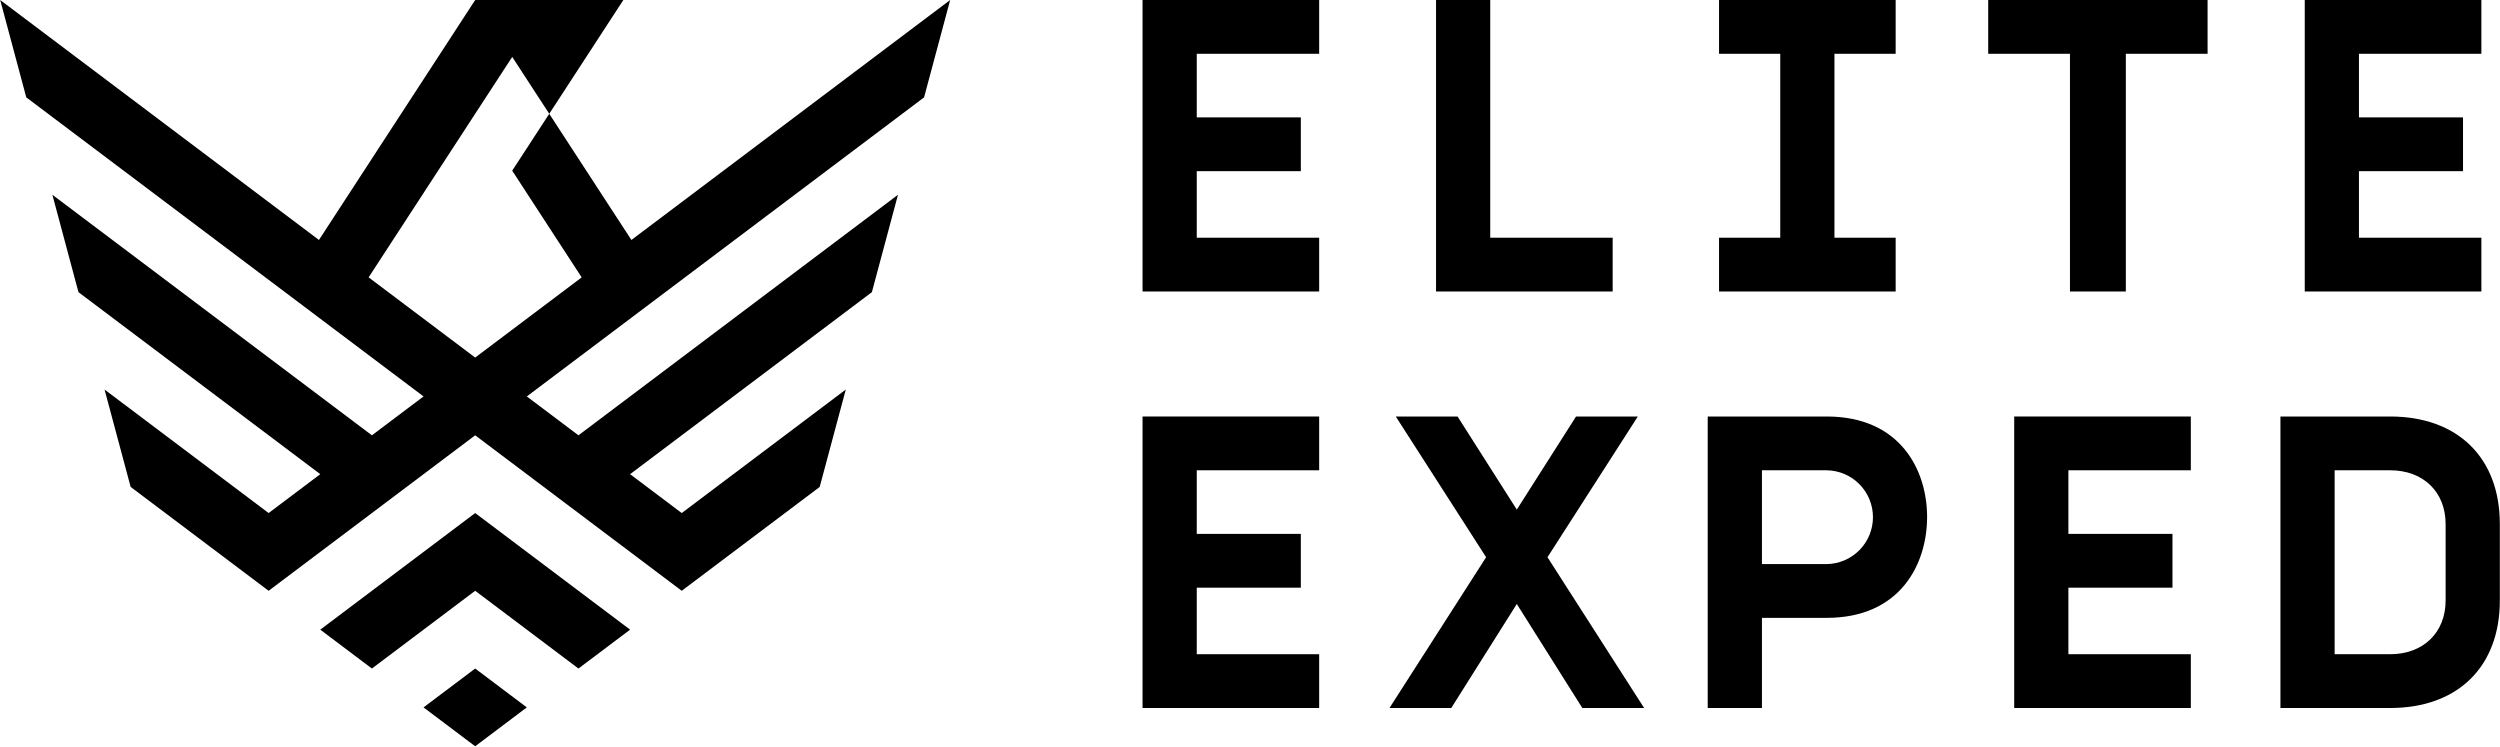
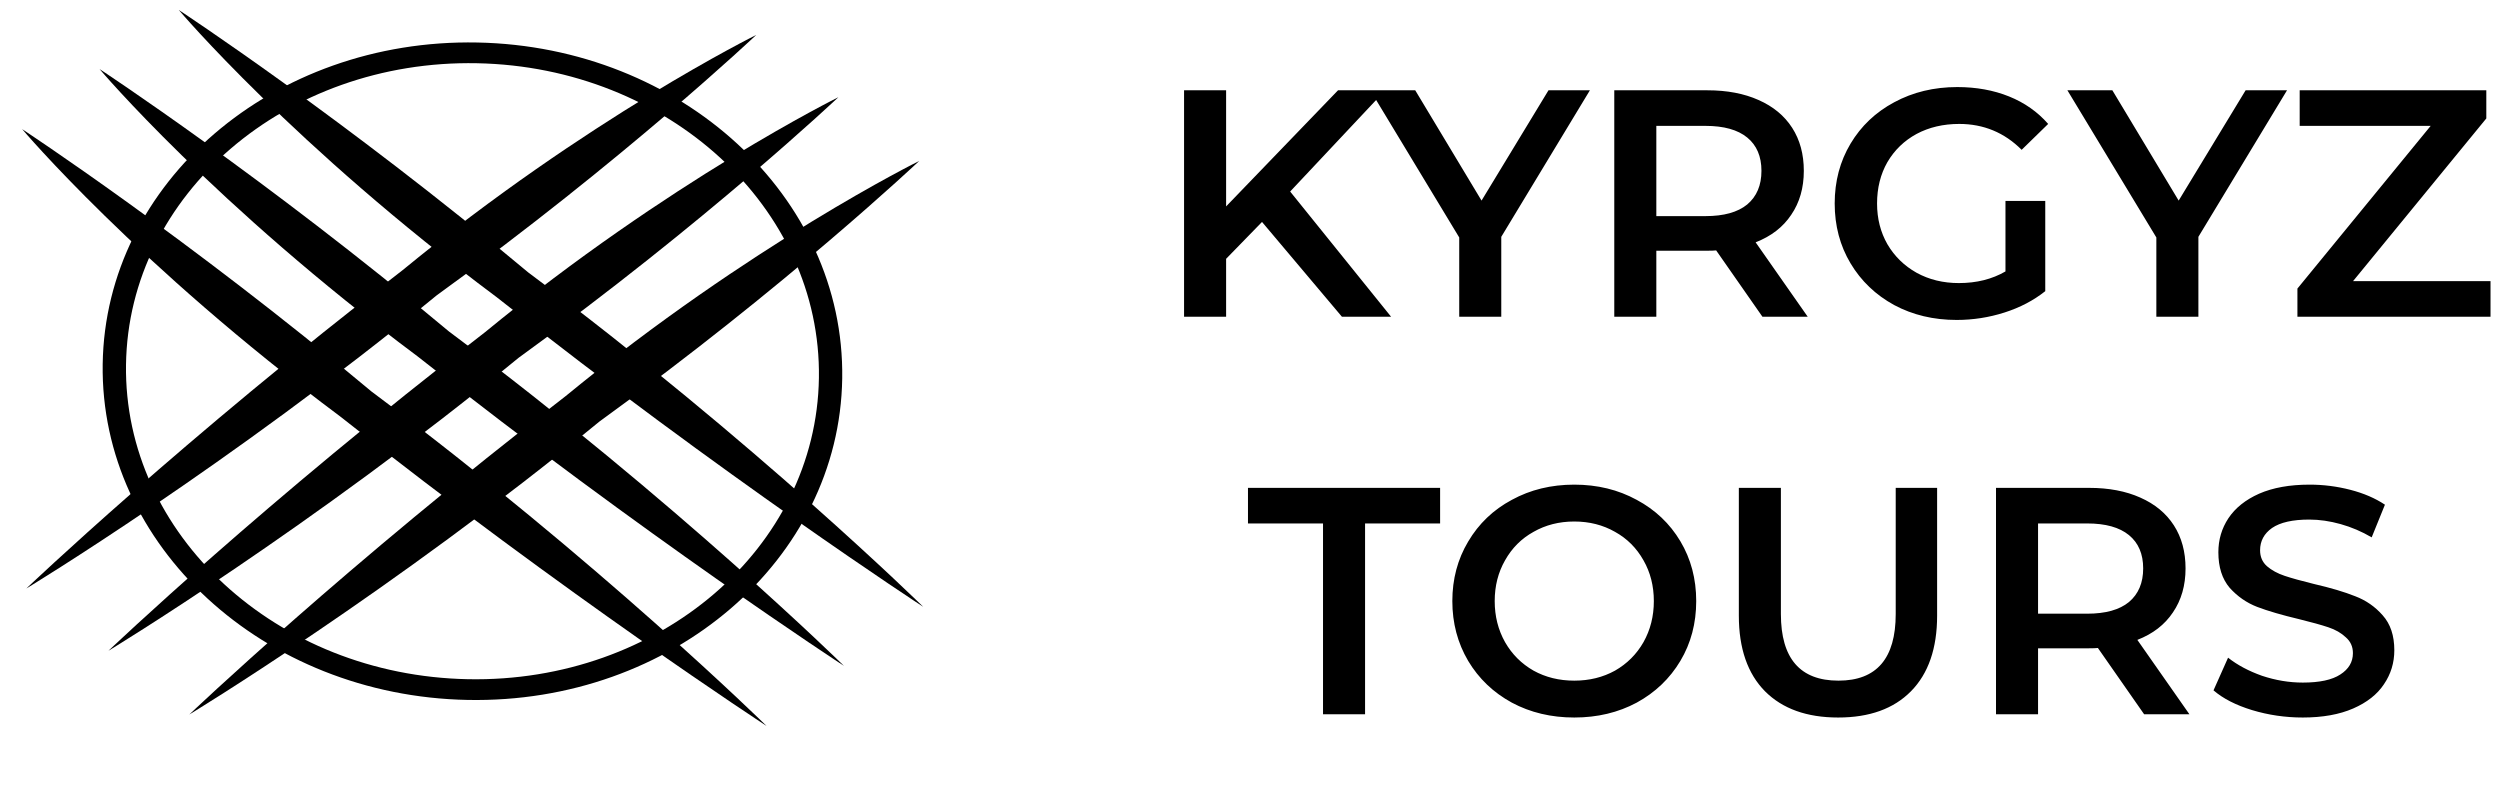
- <svg xmlns="http://www.w3.org/2000/svg" width="335" height="100" viewBox="0 0 335 100" fill="none">
-   <path d="M127.323 0L84.608 32.155L73.599 15.249L68.634 22.87L77.945 37.17L63.674 47.913L49.395 37.165L68.638 7.627L73.6 15.248L83.527 0.002H63.674L42.739 32.155L0.025 0L3.521 13.049L56.754 53.122L49.835 58.331L7.018 26.099L10.514 39.149L42.916 63.539L35.996 68.748L14.011 52.198L17.508 65.248L35.996 79.165L63.674 58.331L91.351 79.165L109.839 65.248L113.336 52.198L91.351 68.748L84.432 63.539L116.833 39.149L120.329 26.099L77.512 58.331L70.593 53.122L123.826 13.049L127.323 0Z" fill="black" />
-   <path d="M63.674 68.748L42.916 84.374L49.835 89.583L63.674 79.165L77.512 89.583L84.432 84.374L63.674 68.748Z" fill="black" />
-   <path d="M56.754 94.791L63.674 100L70.593 94.791L63.674 89.583L56.754 94.791Z" fill="black" />
-   <path d="M153.102 39.06V0H176.769V7.207H160.365V15.73H174.311V22.936H160.365V31.854H176.769V39.06H153.102Z" fill="black" />
-   <path d="M192.429 39.06V0H199.691V31.854H216.096V39.06H192.429Z" fill="black" />
-   <path d="M230.351 39.06V31.854H238.554V7.207H230.351V0H254.018V7.207H245.816V31.854H254.018V39.06H230.351Z" fill="black" />
-   <path d="M277.374 39.06V7.207H266.42V0H295.816V7.207H284.862V39.06H277.374Z" fill="black" />
-   <path d="M308.837 39.06V0H332.504V7.207H316.099V15.73H330.045V22.936H316.099V31.854H332.504V39.06H308.837Z" fill="black" />
-   <path d="M153.102 94.872V55.811H176.769V63.018H160.365V71.541H174.311V78.748H160.365V87.665H176.769V94.872H153.102Z" fill="black" />
-   <path d="M212.032 94.872L203.251 80.935L194.47 94.872H186.19L199.139 74.668L187.034 55.811H195.313L203.251 68.285L211.189 55.811H219.468L207.363 74.668L220.312 94.872H212.032Z" fill="black" />
-   <path d="M228.834 94.872V55.811H244.769C254.706 55.811 258.232 63.064 258.232 69.274C258.232 75.511 254.706 82.793 244.769 82.793H236.1V94.872H228.834ZM236.1 75.587H244.771C246.424 75.566 248.002 74.895 249.164 73.719C250.325 72.542 250.977 70.956 250.977 69.302C250.977 67.649 250.325 66.063 249.164 64.886C248.002 63.71 246.424 63.039 244.771 63.018H236.1V75.587Z" fill="black" />
-   <path d="M269.903 94.872V55.811H293.57V63.018H277.165V71.541H291.111V78.748H277.165V87.665H293.57V94.872H269.903Z" fill="black" />
-   <path d="M305.578 94.872V55.811H320.278C329.345 55.811 334.978 61.336 334.978 70.229V80.454C334.978 89.347 329.347 94.872 320.278 94.872H305.578ZM312.841 87.665H320.277C324.725 87.665 327.713 84.765 327.713 80.454V70.229C327.713 65.916 324.725 63.018 320.277 63.018H312.841V87.665Z" fill="black" />
+ <svg xmlns="http://www.w3.org/2000/svg" width="371" height="118" viewBox="0 0 371 118" fill="none">
+   <path d="M187.283 32.936L181.955 38.408V47H175.715V13.4H181.955V30.632L198.563 13.4H205.571L191.459 28.424L206.435 47H199.139L187.283 32.936ZM222.789 35.144V47H216.549V35.24L203.349 13.4H210.021L219.861 29.768L229.797 13.4H235.941L222.789 35.144ZM261.543 47L254.679 37.16C254.391 37.192 253.959 37.208 253.383 37.208H245.799V47H239.559V13.4H253.383C256.295 13.4 258.823 13.88 260.967 14.84C263.143 15.8 264.807 17.176 265.959 18.968C267.111 20.76 267.687 22.888 267.687 25.352C267.687 27.88 267.063 30.056 265.815 31.88C264.599 33.704 262.839 35.064 260.535 35.96L268.263 47H261.543ZM261.399 25.352C261.399 23.208 260.695 21.56 259.287 20.408C257.879 19.256 255.815 18.68 253.095 18.68H245.799V32.072H253.095C255.815 32.072 257.879 31.496 259.287 30.344C260.695 29.16 261.399 27.496 261.399 25.352ZM297.612 29.816H303.516V43.208C301.788 44.584 299.772 45.64 297.468 46.376C295.164 47.112 292.796 47.48 290.364 47.48C286.94 47.48 283.852 46.744 281.1 45.272C278.348 43.768 276.188 41.704 274.62 39.08C273.052 36.456 272.268 33.496 272.268 30.2C272.268 26.904 273.052 23.944 274.62 21.32C276.188 18.696 278.348 16.648 281.1 15.176C283.884 13.672 287.004 12.92 290.46 12.92C293.276 12.92 295.836 13.384 298.14 14.312C300.444 15.24 302.38 16.6 303.948 18.392L300.012 22.232C297.452 19.672 294.364 18.392 290.748 18.392C288.38 18.392 286.268 18.888 284.412 19.88C282.588 20.872 281.148 22.264 280.092 24.056C279.068 25.848 278.556 27.896 278.556 30.2C278.556 32.44 279.068 34.456 280.092 36.248C281.148 38.04 282.588 39.448 284.412 40.472C286.268 41.496 288.364 42.008 290.7 42.008C293.324 42.008 295.628 41.432 297.612 40.28V29.816ZM326.242 35.144V47H320.002V35.24L306.802 13.4H313.474L323.314 29.768L333.25 13.4H339.394L326.242 35.144ZM369.593 41.72V47H340.937V42.824L360.713 18.68H341.273V13.4H368.969V17.576L349.193 41.72H369.593ZM196.336 77.68H185.2V72.4H213.712V77.68H202.576V106H196.336V77.68ZM233.622 106.48C230.198 106.48 227.11 105.744 224.358 104.272C221.606 102.768 219.446 100.704 217.878 98.08C216.31 95.424 215.526 92.464 215.526 89.2C215.526 85.936 216.31 82.992 217.878 80.368C219.446 77.712 221.606 75.648 224.358 74.176C227.11 72.672 230.198 71.92 233.622 71.92C237.046 71.92 240.134 72.672 242.886 74.176C245.638 75.648 247.798 77.696 249.366 80.32C250.934 82.944 251.718 85.904 251.718 89.2C251.718 92.496 250.934 95.456 249.366 98.08C247.798 100.704 245.638 102.768 242.886 104.272C240.134 105.744 237.046 106.48 233.622 106.48ZM233.622 101.008C235.862 101.008 237.878 100.512 239.67 99.52C241.462 98.496 242.87 97.088 243.894 95.296C244.918 93.472 245.43 91.44 245.43 89.2C245.43 86.96 244.918 84.944 243.894 83.152C242.87 81.328 241.462 79.92 239.67 78.928C237.878 77.904 235.862 77.392 233.622 77.392C231.382 77.392 229.366 77.904 227.574 78.928C225.782 79.92 224.374 81.328 223.35 83.152C222.326 84.944 221.814 86.96 221.814 89.2C221.814 91.44 222.326 93.472 223.35 95.296C224.374 97.088 225.782 98.496 227.574 99.52C229.366 100.512 231.382 101.008 233.622 101.008ZM272.78 106.48C268.14 106.48 264.524 105.184 261.932 102.592C259.34 99.968 258.044 96.224 258.044 91.36V72.4H264.284V91.12C264.284 97.712 267.132 101.008 272.828 101.008C278.492 101.008 281.324 97.712 281.324 91.12V72.4H287.468V91.36C287.468 96.224 286.172 99.968 283.58 102.592C281.02 105.184 277.42 106.48 272.78 106.48ZM318.191 106L311.327 96.16C311.039 96.192 310.607 96.208 310.031 96.208H302.447V106H296.207V72.4H310.031C312.943 72.4 315.471 72.88 317.615 73.84C319.791 74.8 321.455 76.176 322.607 77.968C323.759 79.76 324.335 81.888 324.335 84.352C324.335 86.88 323.711 89.056 322.463 90.88C321.247 92.704 319.487 94.064 317.183 94.96L324.911 106H318.191ZM318.047 84.352C318.047 82.208 317.343 80.56 315.935 79.408C314.527 78.256 312.463 77.68 309.743 77.68H302.447V91.072H309.743C312.463 91.072 314.527 90.496 315.935 89.344C317.343 88.16 318.047 86.496 318.047 84.352ZM341.733 106.48C339.141 106.48 336.629 106.112 334.197 105.376C331.797 104.64 329.893 103.664 328.485 102.448L330.645 97.6C332.021 98.688 333.701 99.584 335.685 100.288C337.701 100.96 339.717 101.296 341.733 101.296C344.229 101.296 346.085 100.896 347.301 100.096C348.549 99.296 349.173 98.24 349.173 96.928C349.173 95.968 348.821 95.184 348.117 94.576C347.445 93.936 346.581 93.44 345.525 93.088C344.469 92.736 343.029 92.336 341.205 91.888C338.645 91.28 336.565 90.672 334.965 90.064C333.397 89.456 332.037 88.512 330.885 87.232C329.765 85.92 329.205 84.16 329.205 81.952C329.205 80.096 329.701 78.416 330.693 76.912C331.717 75.376 333.237 74.16 335.253 73.264C337.301 72.368 339.797 71.92 342.741 71.92C344.789 71.92 346.805 72.176 348.789 72.688C350.773 73.2 352.485 73.936 353.925 74.896L351.957 79.744C350.485 78.88 348.949 78.224 347.349 77.776C345.749 77.328 344.197 77.104 342.693 77.104C340.229 77.104 338.389 77.52 337.173 78.352C335.989 79.184 335.397 80.288 335.397 81.664C335.397 82.624 335.733 83.408 336.405 84.016C337.109 84.624 337.989 85.104 339.045 85.456C340.101 85.808 341.541 86.208 343.365 86.656C345.861 87.232 347.909 87.84 349.509 88.48C351.109 89.088 352.469 90.032 353.589 91.312C354.741 92.592 355.317 94.32 355.317 96.496C355.317 98.352 354.805 100.032 353.781 101.536C352.789 103.04 351.269 104.24 349.221 105.136C347.173 106.032 344.677 106.48 341.733 106.48Z" fill="black" />
+   <path d="M124.414 14.426C124.414 14.426 104.805 32.953 76.959 53.097C46.275 78.269 16.094 96.576 16.094 96.576C16.094 96.576 39.362 74.411 71.955 49.317C99.352 26.814 124.414 14.426 124.414 14.426Z" fill="black" />
+   <path d="M136.412 23.884C136.412 23.884 116.803 42.411 88.957 62.555C58.273 87.726 28.092 106.034 28.092 106.034C28.092 106.034 51.359 83.868 83.952 58.774C111.349 36.271 136.412 23.884 136.412 23.884Z" fill="black" />
+   <path d="M112.226 5.185C112.226 5.185 92.617 23.712 64.771 43.856C34.087 69.027 3.906 87.335 3.906 87.335C3.906 87.335 27.174 65.169 59.767 40.075C87.164 17.572 112.226 5.185 112.226 5.185Z" fill="black" />
+   <path d="M14.768 10.243C14.768 10.243 39.495 26.484 66.634 49.198C100.386 74.395 125.239 98.813 125.239 98.813C125.239 98.813 95.663 79.532 61.938 52.861C31.765 30.362 14.768 10.243 14.768 10.243Z" fill="black" />
+   <path d="M26.536 1.484C26.536 1.484 51.263 17.724 78.402 40.438C112.154 65.635 137.007 90.053 137.007 90.053C137.007 90.053 107.431 70.772 73.706 44.101C43.533 21.602 26.536 1.484 26.536 1.484Z" fill="black" />
+   <path d="M3.286 19.163C3.286 19.163 28.013 35.404 55.152 58.118C88.904 83.314 113.757 107.733 113.757 107.733C113.757 107.733 84.181 88.452 50.456 61.781C20.283 39.282 3.286 19.163 3.286 19.163Z" fill="black" />
+   <path d="M124.986 56.151C124.59 83.092 99.701 104.457 69.396 103.87C39.09 103.284 14.843 80.969 15.239 54.028C15.636 27.087 40.524 5.722 70.83 6.308C101.136 6.894 125.382 29.209 124.986 56.151ZM18.7 54.095C18.328 79.337 41.046 100.245 69.441 100.794C97.835 101.344 121.155 81.326 121.526 56.084C121.897 30.841 99.179 9.933 70.785 9.384C42.39 8.835 19.071 28.852 18.7 54.095Z" fill="black" />
</svg>
